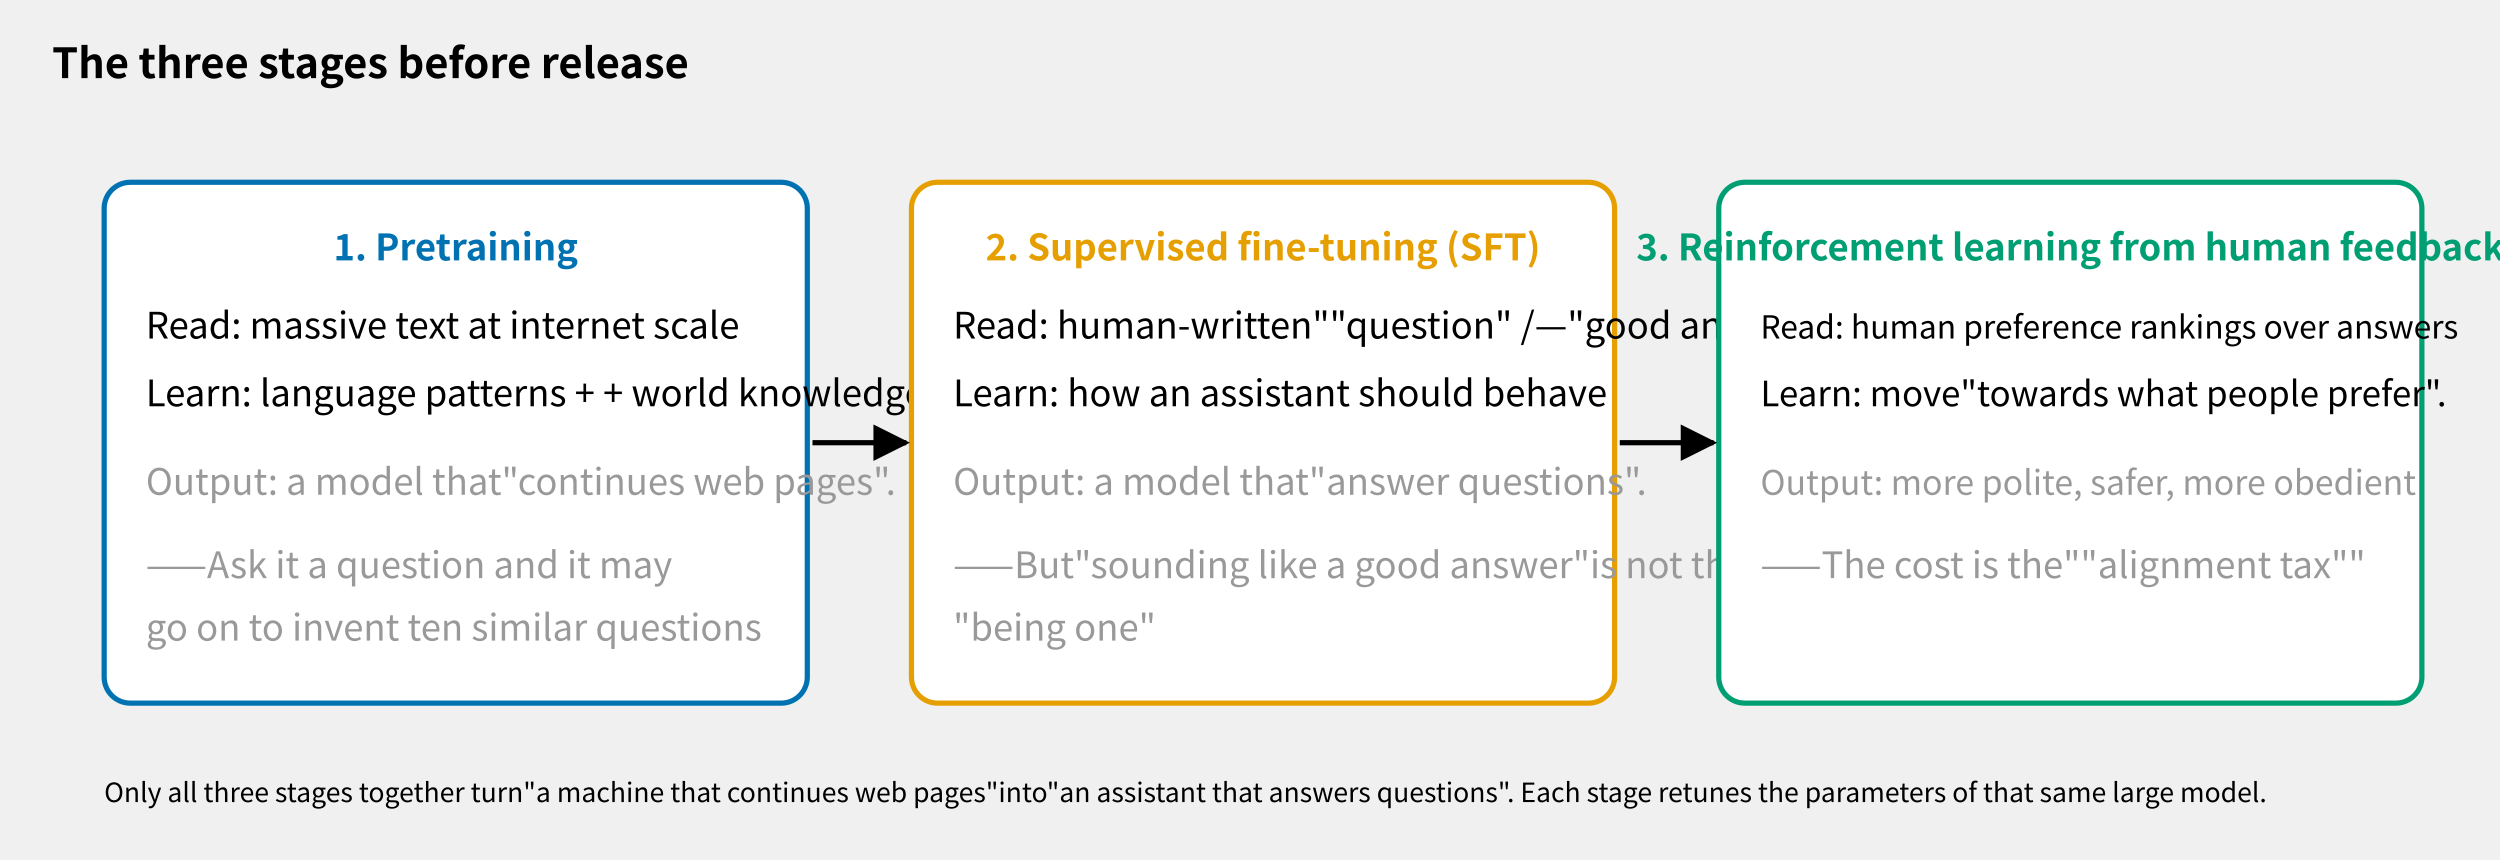
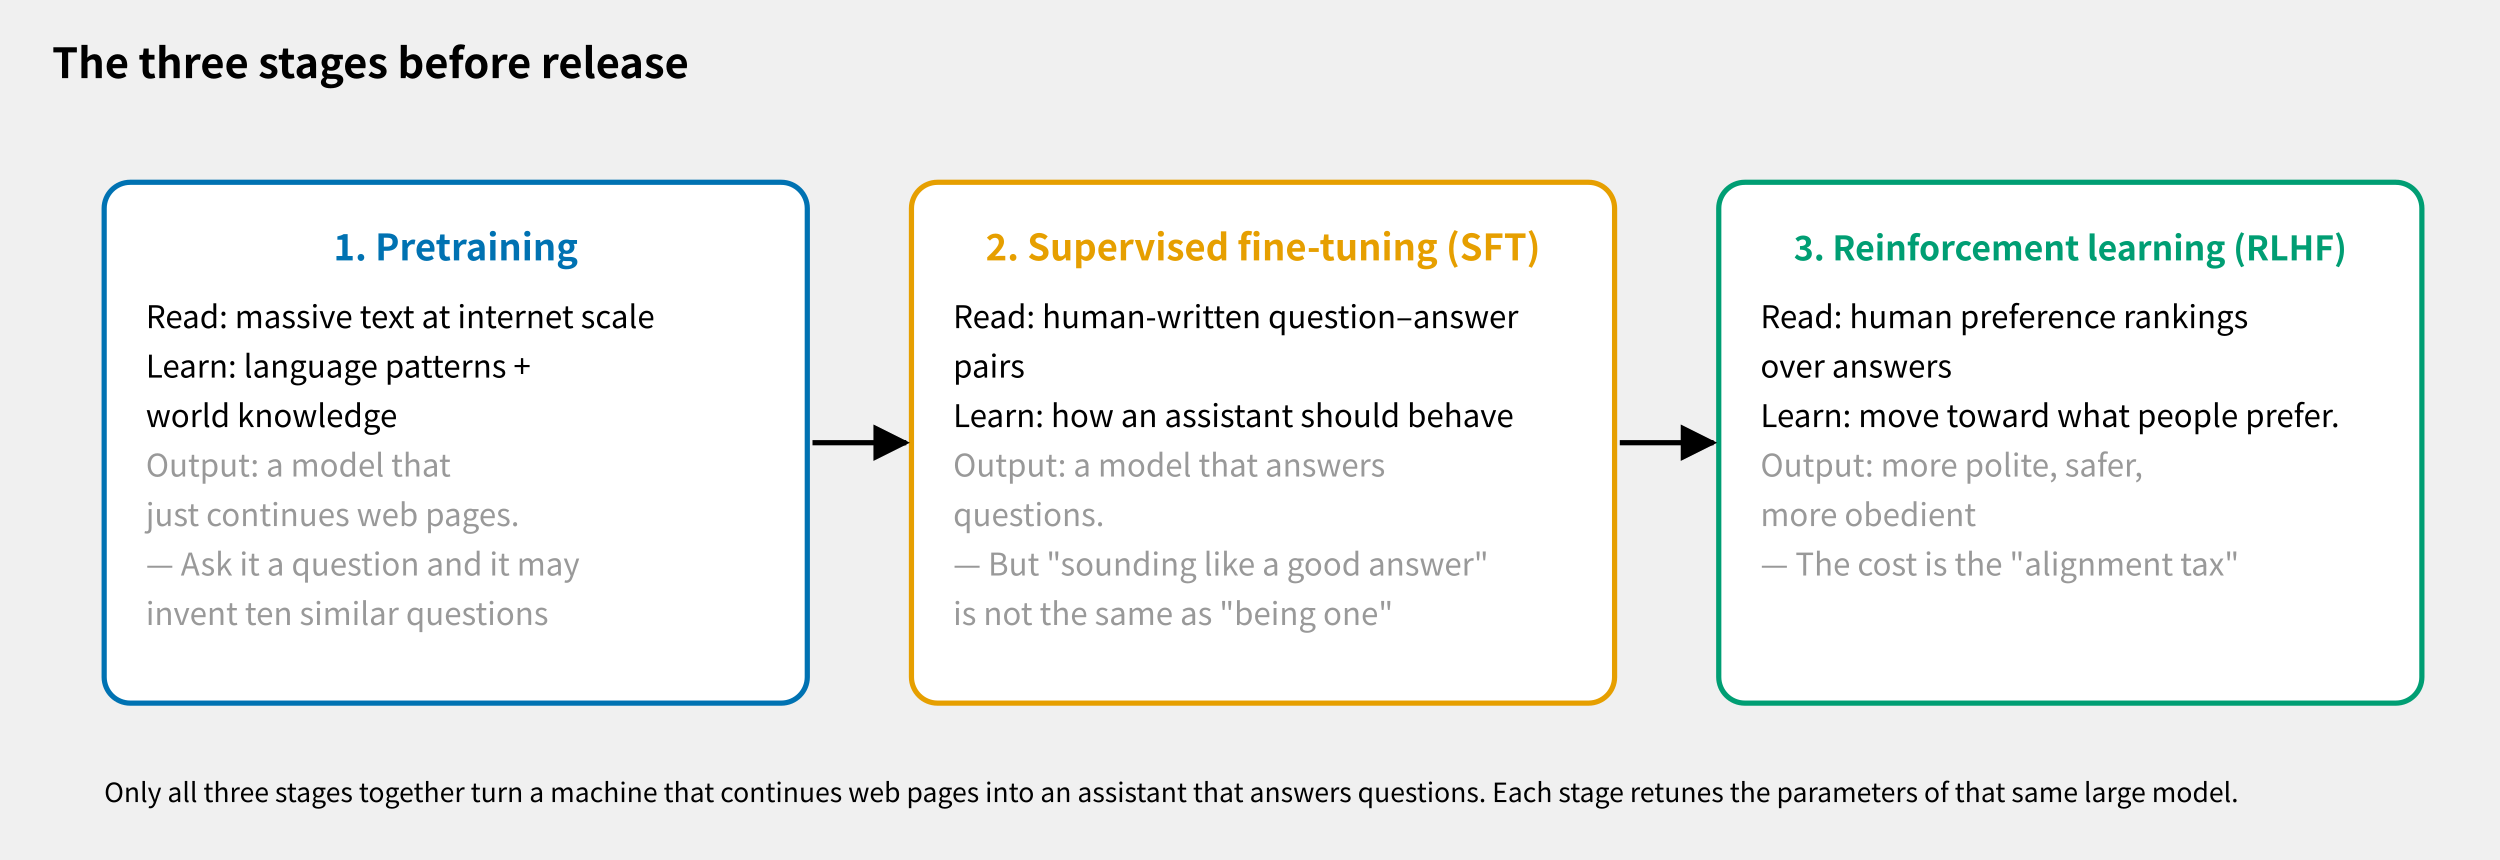
<svg xmlns="http://www.w3.org/2000/svg" width="960" height="330" viewBox="0 0 960 330">
  <defs>
    <marker id="arr" viewBox="0 0 10 10" refX="9" refY="5" markerWidth="7" markerHeight="7" orient="auto-start-reverse">
      <path d="M 0 0 L 10 5 L 0 10 z" fill="#000000" />
    </marker>
  </defs>
  <text x="20" y="30" font-size="16" font-weight="bold" fill="#000000" font-family="Noto Sans CJK SC, sans-serif">The three stages before release</text>
-   <g font-family="Noto Sans CJK SC, sans-serif" font-size="14" fill="#000000">
+   <g font-family="Noto Sans CJK SC, sans-serif" font-size="12" fill="#000000">
    <rect x="40" y="70" width="270" height="200" rx="10" fill="#ffffff" stroke="#0072B2" stroke-width="2" />
-     <text x="175" y="100" text-anchor="middle" font-weight="bold" fill="#0072B2">1. Pretraining</text>
-     <text x="56" y="130">Read: massive text at internet scale</text>
-     <text x="56" y="156">Learn: language patterns + + world knowledge</text>
-     <text x="56" y="190" fill="#999999">Output: a model that"continues web pages".</text>
-     <text x="56" y="222" fill="#999999">——Ask it a question and it may</text>
-     <text x="56" y="246" fill="#999999">go on to invent ten similar questions</text>
+     <text x="175" y="100" text-anchor="middle" font-size="14" font-weight="bold" fill="#0072B2">1. Pretraining</text>
+     <text x="56" y="126">Read: massive text at internet scale</text>
+     <text x="56" y="145">Learn: language patterns +</text>
+     <text x="56" y="164">world knowledge</text>
+     <text x="56" y="183" fill="#999999">Output: a model that</text>
+     <text x="56" y="202" fill="#999999">just continues web pages.</text>
+     <text x="56" y="221" fill="#999999">— Ask it a question and it may</text>
+     <text x="56" y="240" fill="#999999">invent ten similar questions</text>
    <rect x="350" y="70" width="270" height="200" rx="10" fill="#ffffff" stroke="#E69F00" stroke-width="2" />
-     <text x="485" y="100" text-anchor="middle" font-weight="bold" fill="#E69F00">2. Supervised fine-tuning (SFT)</text>
-     <text x="366" y="130">Read: human-written""question" /—"good answer""pairs</text>
-     <text x="366" y="156">Learn: how an assistant should behave</text>
-     <text x="366" y="190" fill="#999999">Output: a model that"answer questions".</text>
-     <text x="366" y="222" fill="#999999">——But"sounding like a good answer"is not the same as</text>
-     <text x="366" y="246" fill="#999999">"being one"</text>
+     <text x="485" y="100" text-anchor="middle" font-size="14" font-weight="bold" fill="#E69F00">2. Supervised fine-tuning (SFT)</text>
+     <text x="366" y="126">Read: human-written question–answer</text>
+     <text x="366" y="145">pairs</text>
+     <text x="366" y="164">Learn: how an assistant should behave</text>
+     <text x="366" y="183" fill="#999999">Output: a model that answers</text>
+     <text x="366" y="202" fill="#999999">questions.</text>
+     <text x="366" y="221" fill="#999999">— But "sounding like a good answer"</text>
+     <text x="366" y="240" fill="#999999">is not the same as "being one"</text>
    <rect x="660" y="70" width="270" height="200" rx="10" fill="#ffffff" stroke="#009E73" stroke-width="2" />
-     <text x="795" y="100" text-anchor="middle" font-weight="bold" fill="#009E73">3. Reinforcement learning from human feedback</text>
-     <text x="676" y="130" font-size="12.2">Read: human preference rankings over answers</text>
-     <text x="676" y="156" font-size="13.4">Learn: move"towards what people prefer".</text>
-     <text x="676" y="190" fill="#999999" font-size="13.0">Output: more polite, safer, more obedient</text>
-     <text x="676" y="222" fill="#999999">——The cost is the""alignment tax""</text>
+     <text x="795" y="100" text-anchor="middle" font-size="13" font-weight="bold" fill="#009E73">3. Reinforcement learning (RLHF)</text>
+     <text x="676" y="126">Read: human preference rankings</text>
+     <text x="676" y="145">over answers</text>
+     <text x="676" y="164">Learn: move toward what people prefer.</text>
+     <text x="676" y="183" fill="#999999">Output: more polite, safer,</text>
+     <text x="676" y="202" fill="#999999">more obedient</text>
+     <text x="676" y="221" fill="#999999">— The cost is the "alignment tax"</text>
  </g>
  <path d="M 312 170 L 348 170" stroke="#000000" stroke-width="2" marker-end="url(#arr)" />
  <path d="M 622 170 L 658 170" stroke="#000000" stroke-width="2" marker-end="url(#arr)" />
-   <text x="40" y="308" font-size="10.2" font-family="Noto Sans CJK SC, sans-serif" fill="#000000">Only all three stages together turn"a machine that continues web pages"into"an assistant that answers questions". Each stage retunes the parameters of that same large model.</text>
+   <text x="40" y="308" font-size="10.2" font-family="Noto Sans CJK SC, sans-serif" fill="#000000">Only all three stages together turn a machine that continues web pages into an assistant that answers questions. Each stage retunes the parameters of that same large model.</text>
</svg>
